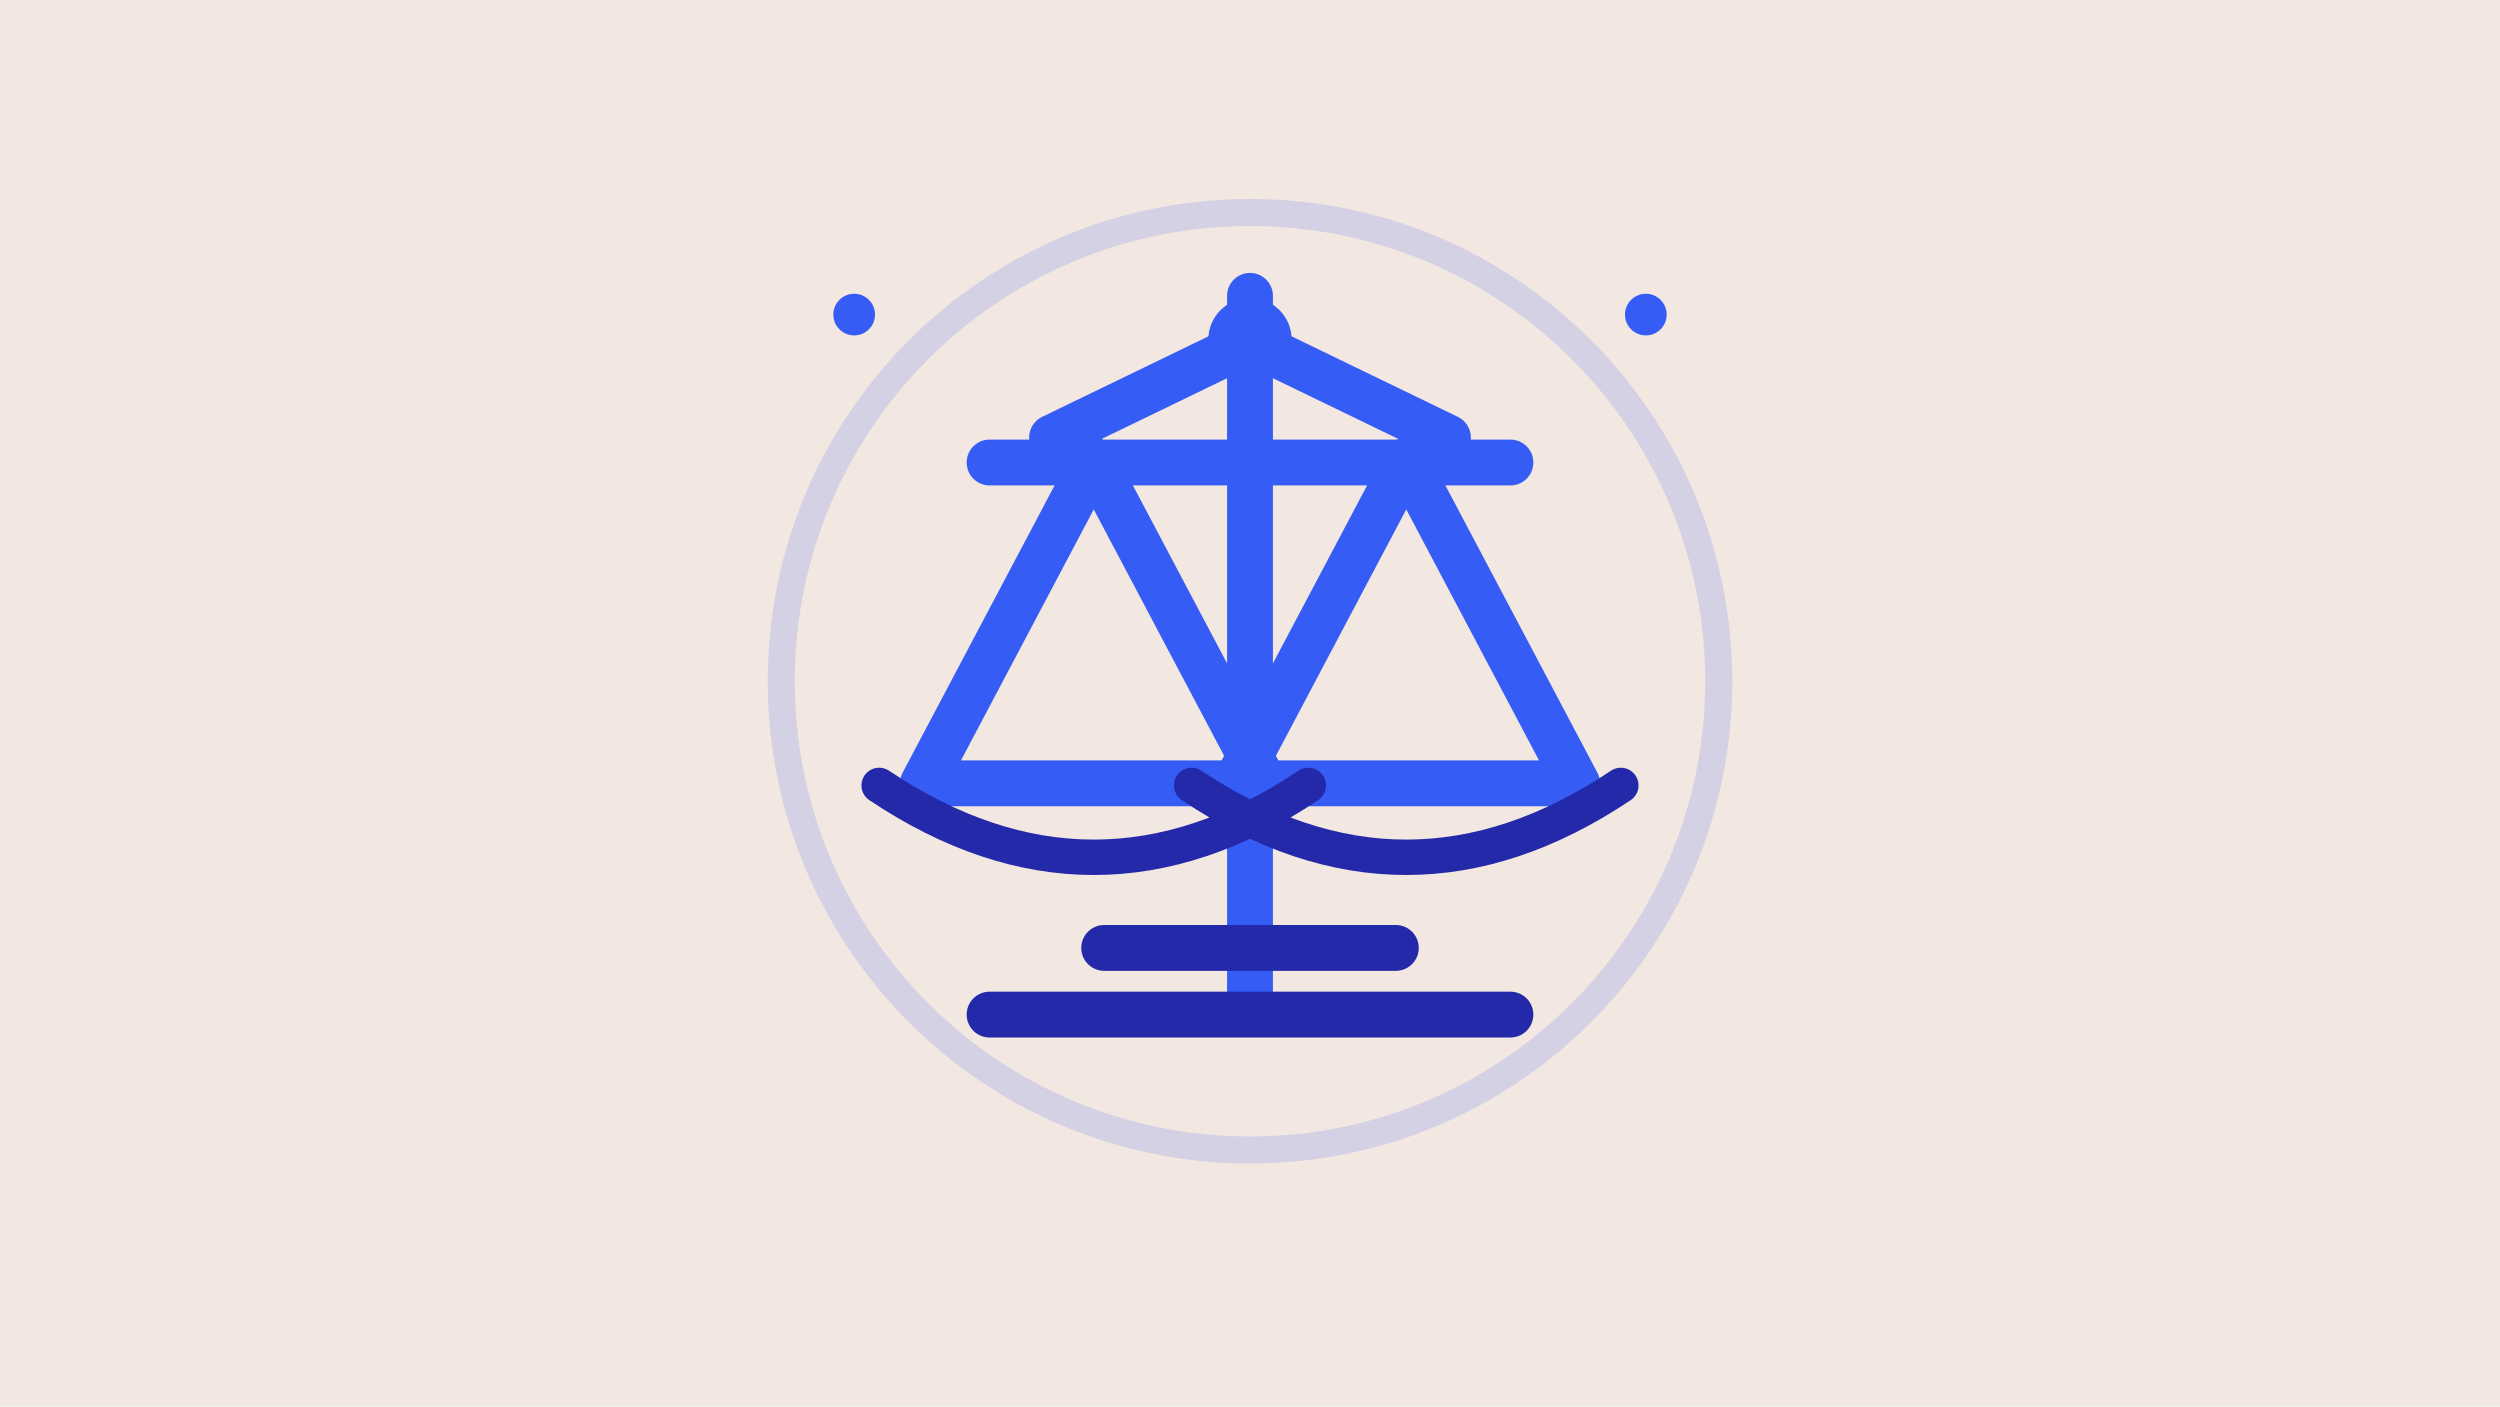
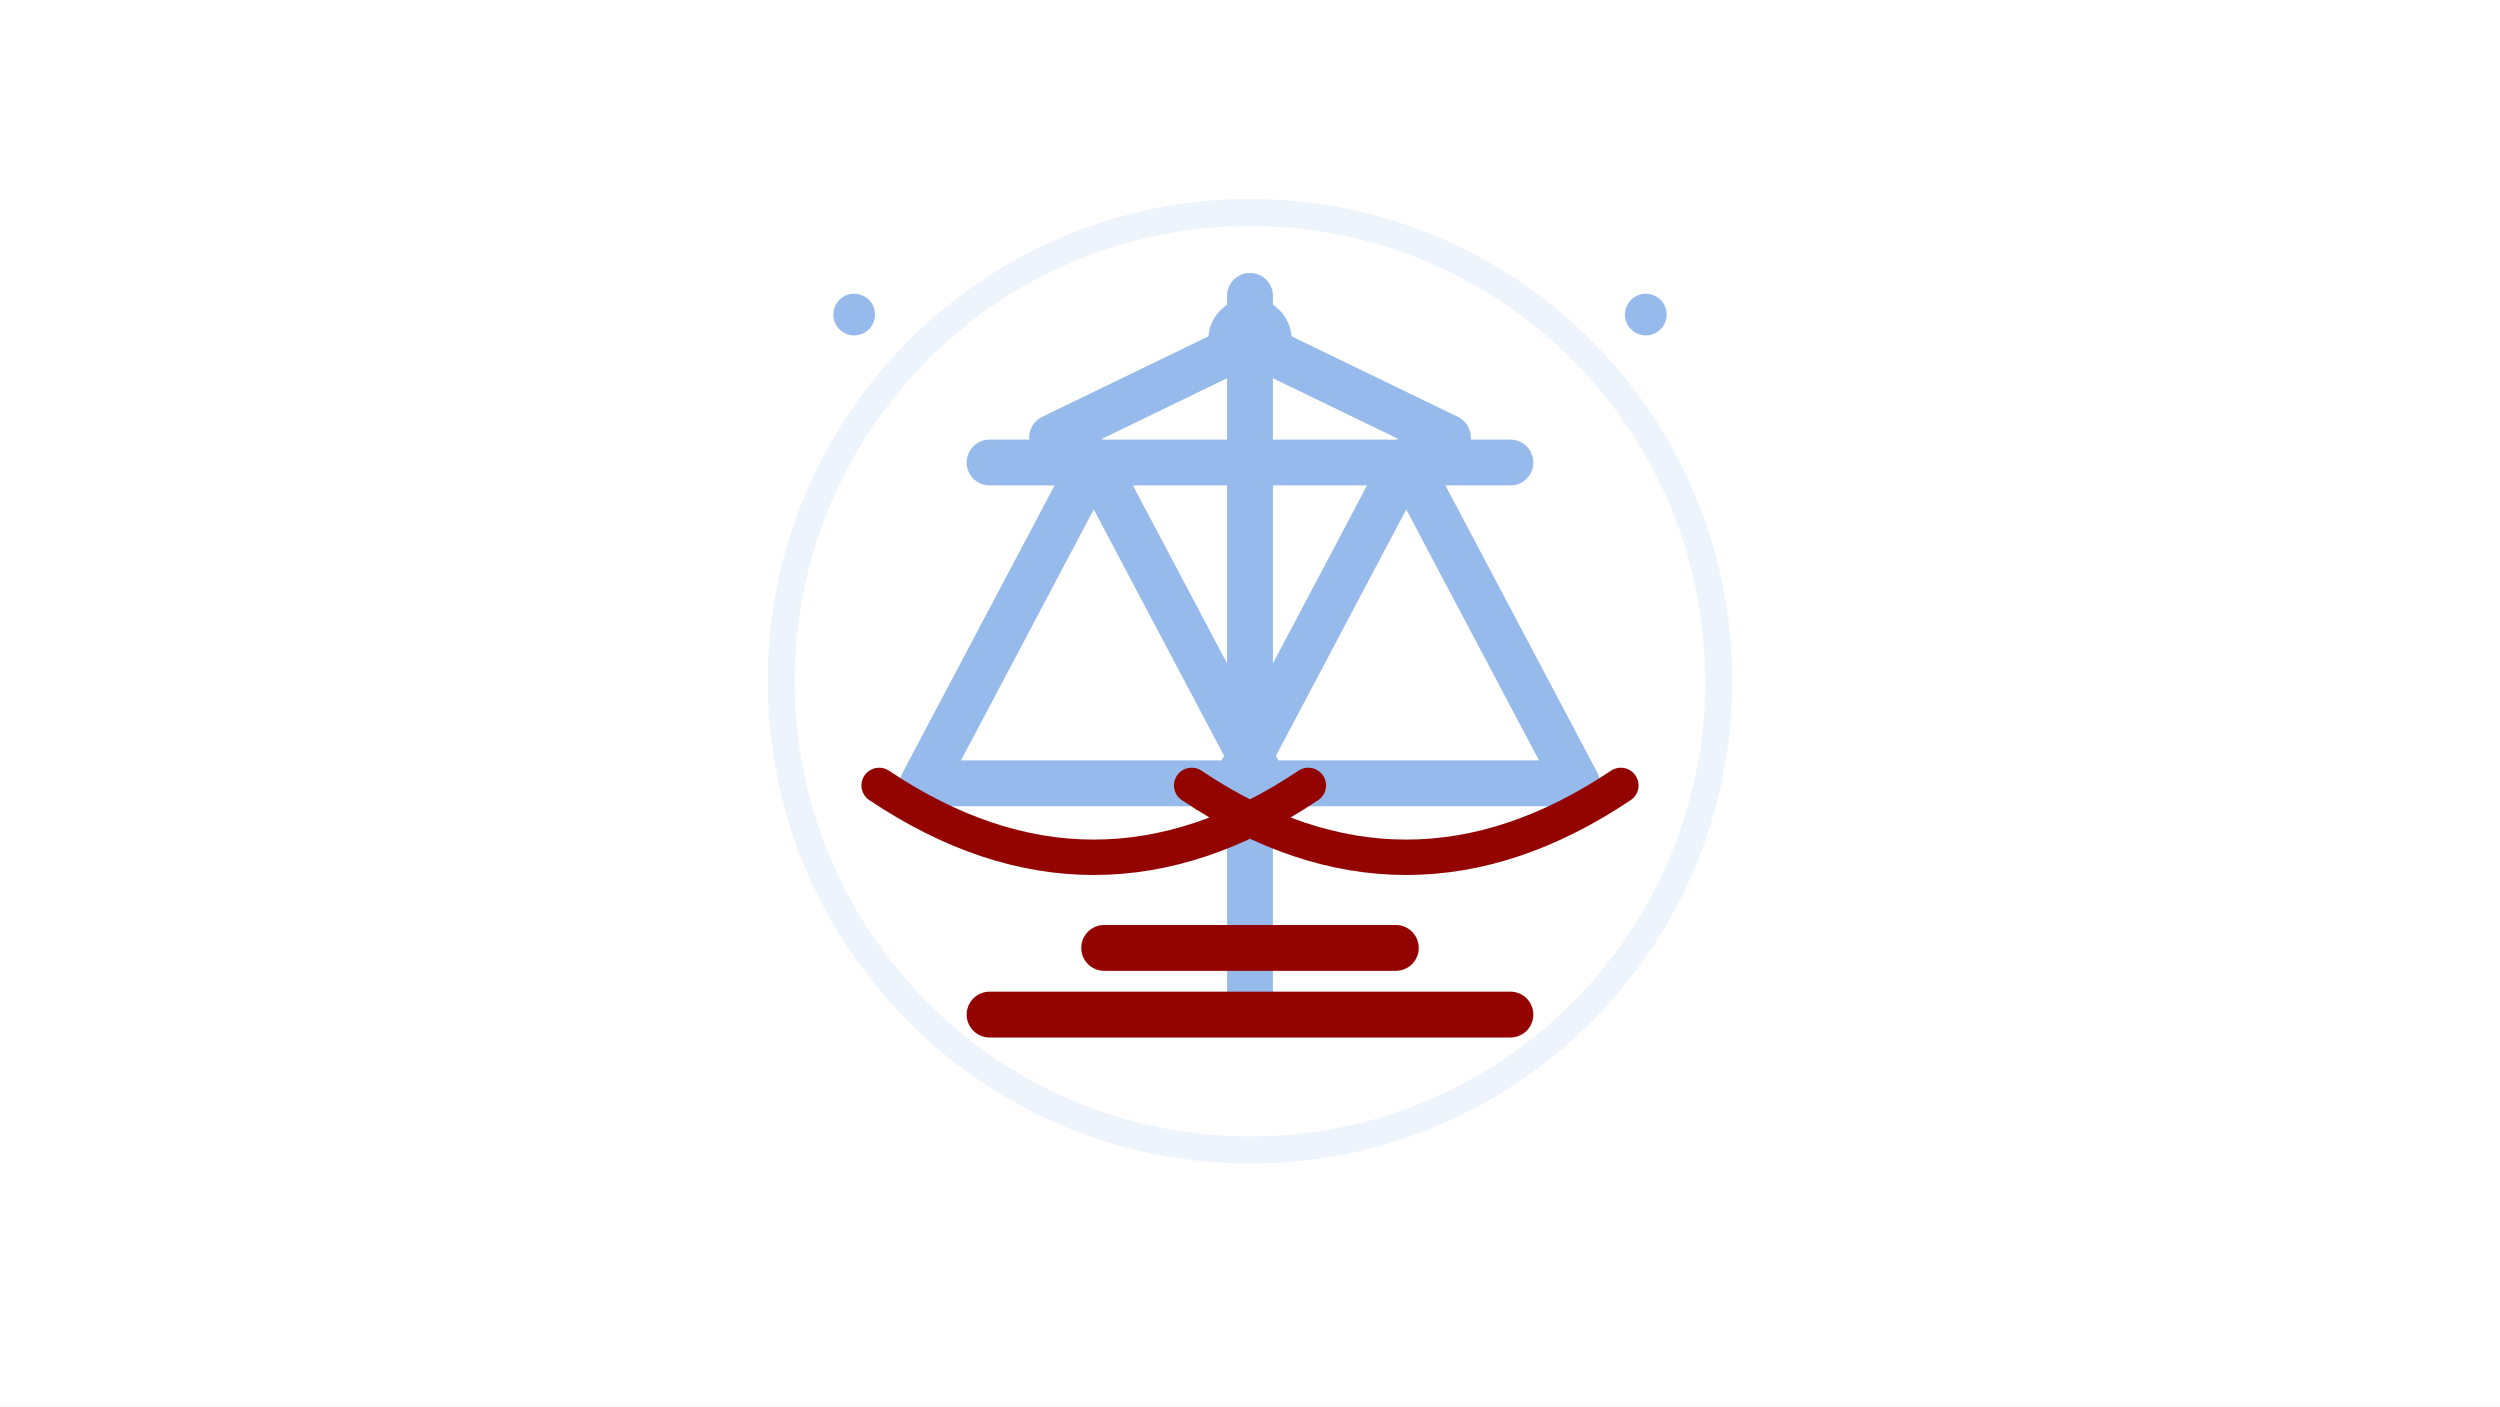
<svg xmlns="http://www.w3.org/2000/svg" width="1200" height="675" viewBox="0 0 1200 675" role="img">
-   <rect width="1200" height="675" fill="#F2E7E1" />
-   <g fill="none" stroke="#355CF5" stroke-width="22" stroke-linecap="round" stroke-linejoin="round">
-     <circle cx="600" cy="327" r="225" stroke="#355CF5" stroke-width="13" opacity=".16" />
+   <rect width="1200" height="675" fill="#FFFFFF" />
+   <g fill="none" stroke="#95BAEB" stroke-width="22" stroke-linecap="round" stroke-linejoin="round">
+     <circle cx="600" cy="327" r="225" stroke="#95BAEB" stroke-width="13" opacity=".16" />
    <path d="M600 142 V480 M475 222 H725 M525 221 L443 376 H607 L525 221 M675 221 L593 376 H757 L675 221" />
-     <path d="M422 377 Q525 446 628 377 M572 377 Q675 446 778 377" stroke="#2329A8" stroke-width="17" />
-     <path d="M475 487 H725 M530 455 H670" stroke="#2329A8" />
-     <path d="M505 210 L600 164 L695 210" stroke="#355CF5" />
-     <g fill="#355CF5" stroke="none">
+     <path d="M422 377 Q525 446 628 377 M572 377 Q675 446 778 377" stroke="#930400" stroke-width="17" />
+     <path d="M475 487 H725 M530 455 H670" stroke="#930400" />
+     <path d="M505 210 L600 164 L695 210" stroke="#95BAEB" />
+     <g fill="#95BAEB" stroke="none">
      <circle cx="600" cy="163" r="20" />
      <circle cx="410" cy="151" r="10" />
      <circle cx="790" cy="151" r="10" />
    </g>
  </g>
</svg>
